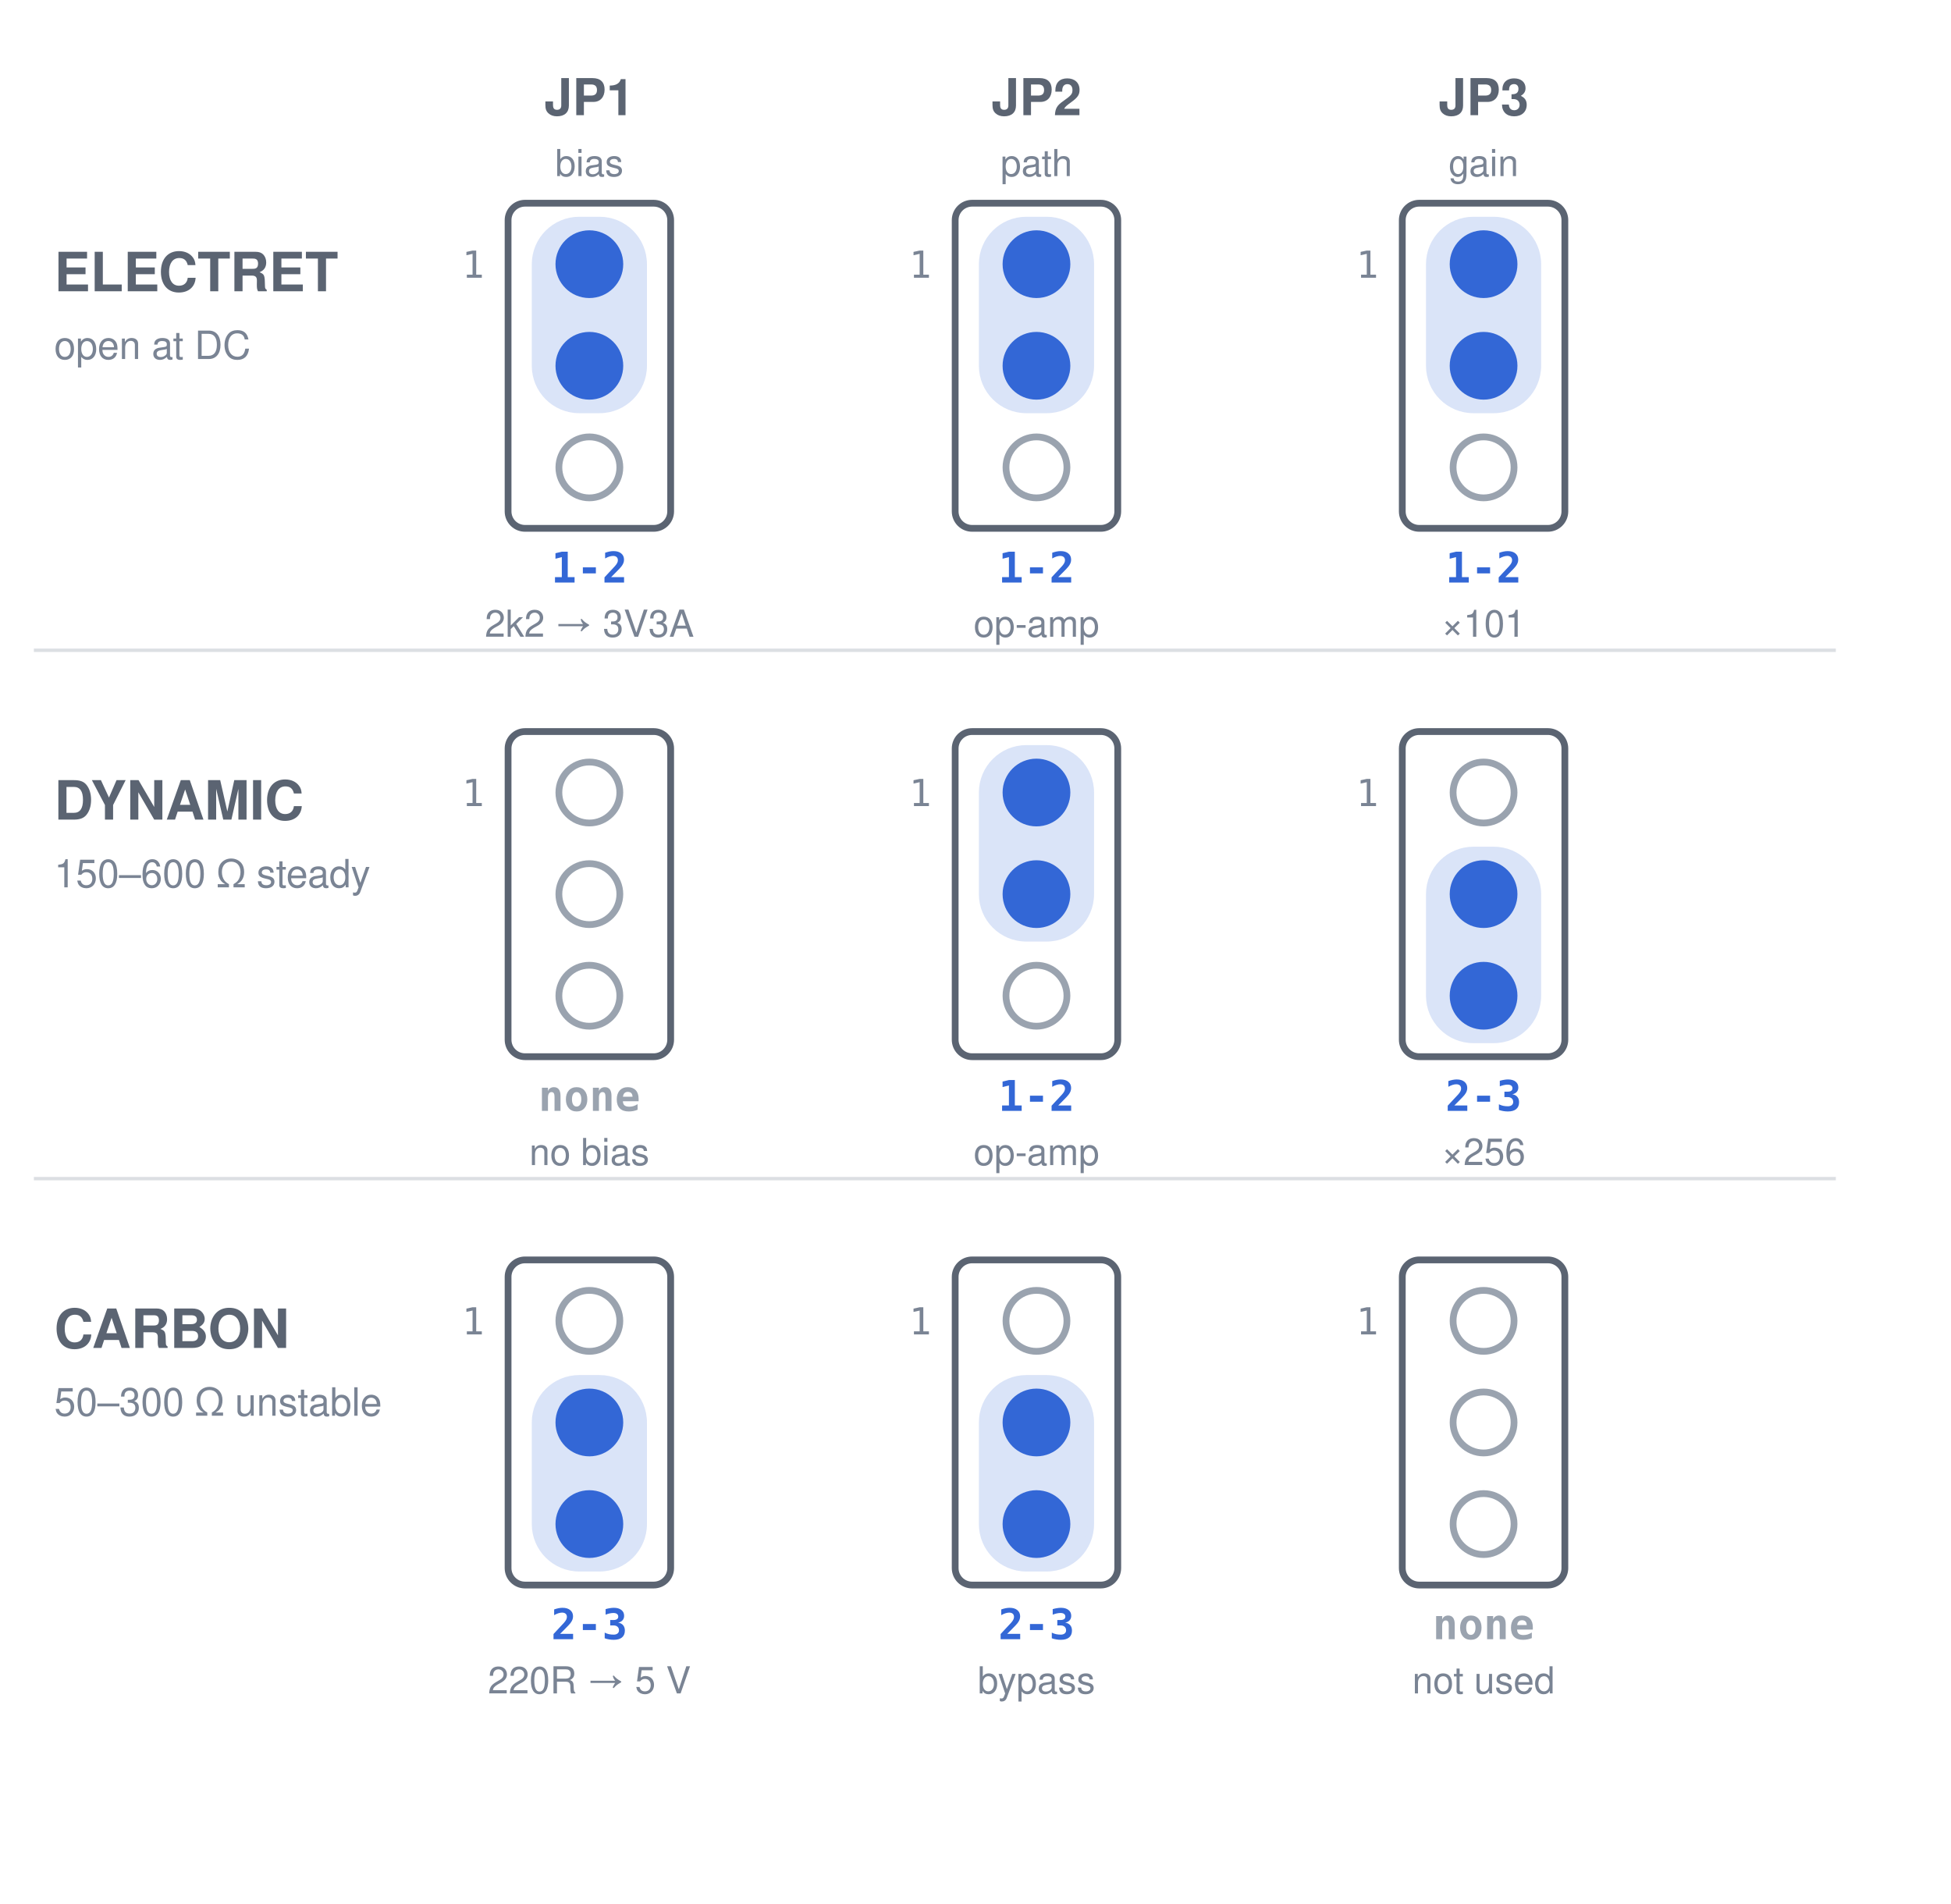
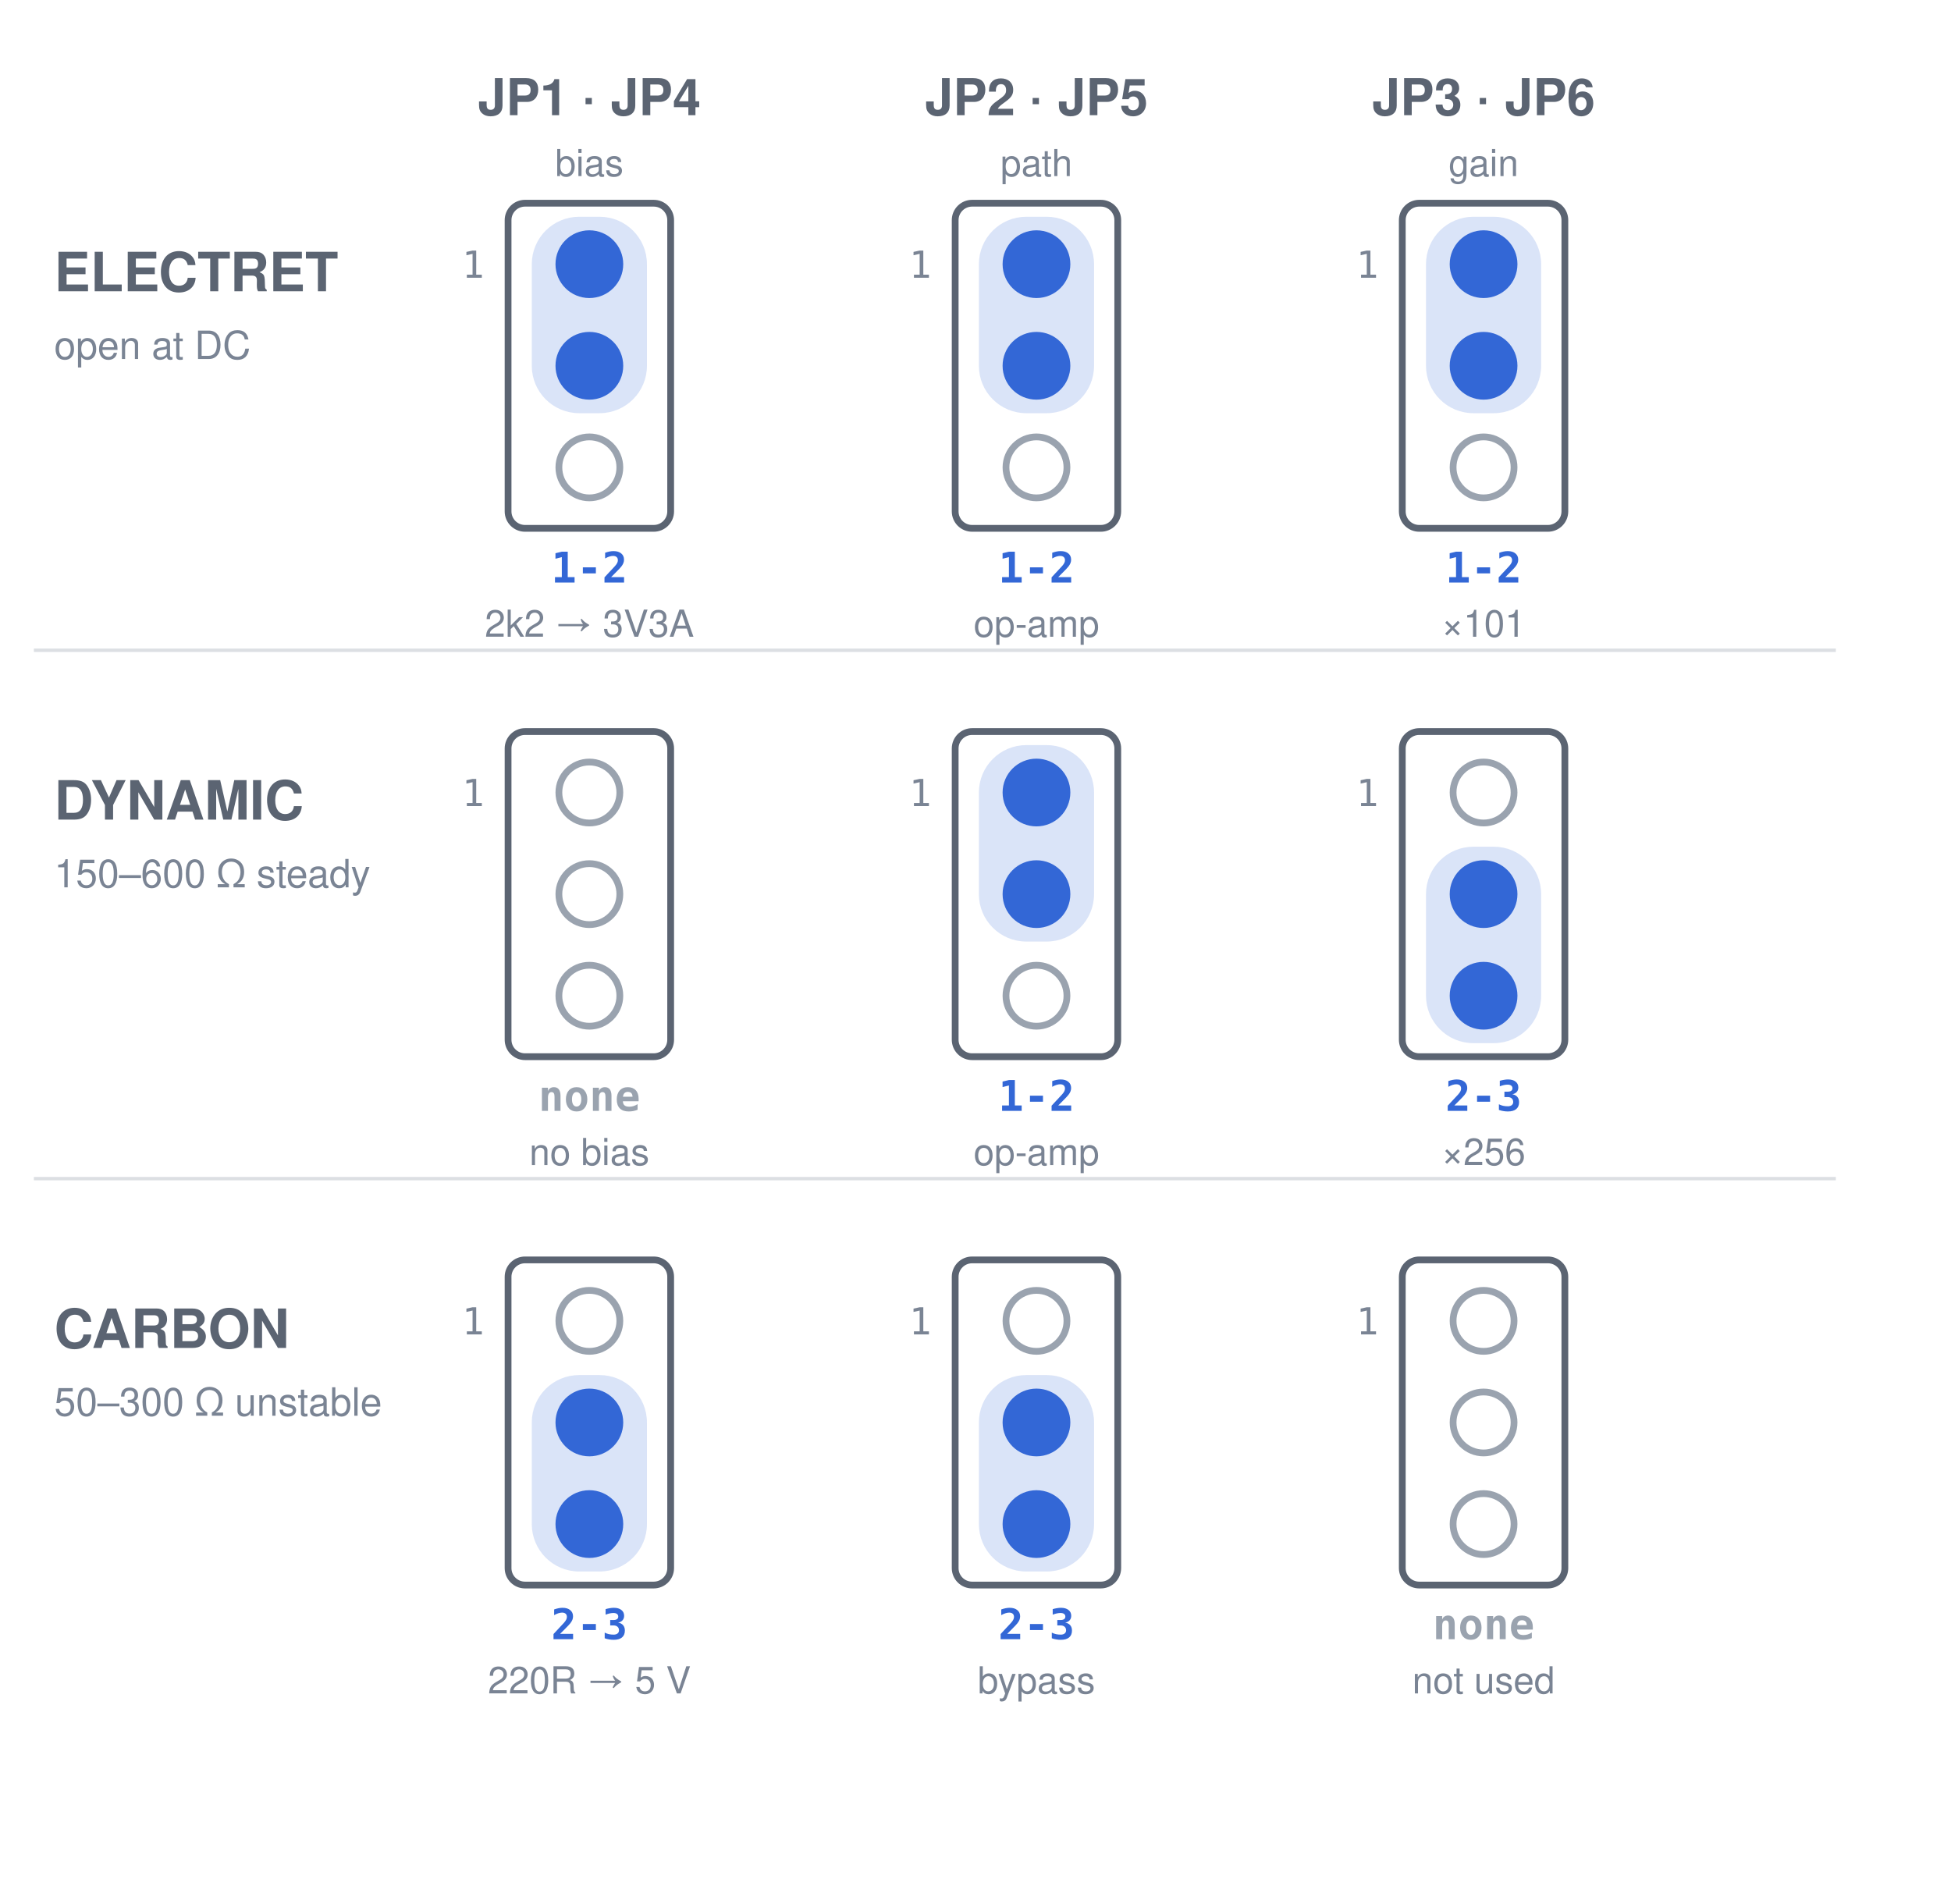
<svg xmlns="http://www.w3.org/2000/svg" width="576" height="562" viewBox="0 0 576 562" font-family="-apple-system,Segoe UI,Helvetica,Arial,sans-serif">
-   <text x="174" y="34" text-anchor="middle" font-size="15" font-weight="600" fill="#5b6472">JP1</text>
-   <text x="306" y="34" text-anchor="middle" font-size="15" font-weight="600" fill="#5b6472">JP2</text>
-   <text x="438" y="34" text-anchor="middle" font-size="15" font-weight="600" fill="#5b6472">JP3</text>
+   <text x="174" y="34" text-anchor="middle" font-size="15" font-weight="600" fill="#5b6472">JP1 · JP4</text>
  <text x="174" y="52" text-anchor="middle" font-size="11" fill="#7a8494">bias</text>
+   <text x="306" y="34" text-anchor="middle" font-size="15" font-weight="600" fill="#5b6472">JP2 · JP5</text>
  <text x="306" y="52" text-anchor="middle" font-size="11" fill="#7a8494">path</text>
+   <text x="438" y="34" text-anchor="middle" font-size="15" font-weight="600" fill="#5b6472">JP3 · JP6</text>
  <text x="438" y="52" text-anchor="middle" font-size="11" fill="#7a8494">gain</text>
  <text x="16" y="86" font-size="16" font-weight="600" fill="#5b6472">ELECTRET</text>
  <text x="16" y="106" font-size="11.5" fill="#7a8494">open at DC</text>
  <rect x="150" y="60" width="48" height="96" rx="5" fill="none" stroke="#5b6472" stroke-width="2" />
  <rect x="158" y="65" width="32" height="56" rx="13" fill="#3367d6" opacity="0.18" stroke="#3367d6" stroke-width="2" />
  <circle cx="174" cy="78" r="9" fill="#3367d6" stroke="#3367d6" stroke-width="2" />
  <text x="143" y="82" text-anchor="end" font-family="ui-monospace,Menlo,monospace" font-size="11" fill="#7a8494">1</text>
  <circle cx="174" cy="108" r="9" fill="#3367d6" stroke="#3367d6" stroke-width="2" />
  <circle cx="174" cy="138" r="9" fill="none" stroke="#9aa3af" stroke-width="2" />
  <text x="174" y="172" text-anchor="middle" font-size="12.5" font-weight="600" font-family="ui-monospace,Menlo,monospace" fill="#3367d6">1-2</text>
  <text x="174" y="188" text-anchor="middle" font-size="11" fill="#7a8494">2k2 → 3V3A</text>
  <rect x="282" y="60" width="48" height="96" rx="5" fill="none" stroke="#5b6472" stroke-width="2" />
  <rect x="290" y="65" width="32" height="56" rx="13" fill="#3367d6" opacity="0.18" stroke="#3367d6" stroke-width="2" />
  <circle cx="306" cy="78" r="9" fill="#3367d6" stroke="#3367d6" stroke-width="2" />
  <text x="275" y="82" text-anchor="end" font-family="ui-monospace,Menlo,monospace" font-size="11" fill="#7a8494">1</text>
  <circle cx="306" cy="108" r="9" fill="#3367d6" stroke="#3367d6" stroke-width="2" />
  <circle cx="306" cy="138" r="9" fill="none" stroke="#9aa3af" stroke-width="2" />
  <text x="306" y="172" text-anchor="middle" font-size="12.5" font-weight="600" font-family="ui-monospace,Menlo,monospace" fill="#3367d6">1-2</text>
  <text x="306" y="188" text-anchor="middle" font-size="11" fill="#7a8494">op-amp</text>
  <rect x="414" y="60" width="48" height="96" rx="5" fill="none" stroke="#5b6472" stroke-width="2" />
  <rect x="422" y="65" width="32" height="56" rx="13" fill="#3367d6" opacity="0.18" stroke="#3367d6" stroke-width="2" />
  <circle cx="438" cy="78" r="9" fill="#3367d6" stroke="#3367d6" stroke-width="2" />
  <text x="407" y="82" text-anchor="end" font-family="ui-monospace,Menlo,monospace" font-size="11" fill="#7a8494">1</text>
  <circle cx="438" cy="108" r="9" fill="#3367d6" stroke="#3367d6" stroke-width="2" />
  <circle cx="438" cy="138" r="9" fill="none" stroke="#9aa3af" stroke-width="2" />
  <text x="438" y="172" text-anchor="middle" font-size="12.5" font-weight="600" font-family="ui-monospace,Menlo,monospace" fill="#3367d6">1-2</text>
  <text x="438" y="188" text-anchor="middle" font-size="11" fill="#7a8494">×101</text>
  <text x="16" y="242" font-size="16" font-weight="600" fill="#5b6472">DYNAMIC</text>
  <text x="16" y="262" font-size="11.5" fill="#7a8494">150–600 Ω steady</text>
  <line x1="10" y1="192" x2="542" y2="192" stroke="#9aa3af" stroke-width="1" opacity="0.35" />
  <rect x="150" y="216" width="48" height="96" rx="5" fill="none" stroke="#5b6472" stroke-width="2" />
  <circle cx="174" cy="234" r="9" fill="none" stroke="#9aa3af" stroke-width="2" />
  <text x="143" y="238" text-anchor="end" font-family="ui-monospace,Menlo,monospace" font-size="11" fill="#7a8494">1</text>
  <circle cx="174" cy="264" r="9" fill="none" stroke="#9aa3af" stroke-width="2" />
  <circle cx="174" cy="294" r="9" fill="none" stroke="#9aa3af" stroke-width="2" />
  <text x="174" y="328" text-anchor="middle" font-size="12.5" font-weight="600" font-family="ui-monospace,Menlo,monospace" fill="#9aa3af">none</text>
  <text x="174" y="344" text-anchor="middle" font-size="11" fill="#7a8494">no bias</text>
  <rect x="282" y="216" width="48" height="96" rx="5" fill="none" stroke="#5b6472" stroke-width="2" />
  <rect x="290" y="221" width="32" height="56" rx="13" fill="#3367d6" opacity="0.18" stroke="#3367d6" stroke-width="2" />
  <circle cx="306" cy="234" r="9" fill="#3367d6" stroke="#3367d6" stroke-width="2" />
  <text x="275" y="238" text-anchor="end" font-family="ui-monospace,Menlo,monospace" font-size="11" fill="#7a8494">1</text>
  <circle cx="306" cy="264" r="9" fill="#3367d6" stroke="#3367d6" stroke-width="2" />
  <circle cx="306" cy="294" r="9" fill="none" stroke="#9aa3af" stroke-width="2" />
  <text x="306" y="328" text-anchor="middle" font-size="12.5" font-weight="600" font-family="ui-monospace,Menlo,monospace" fill="#3367d6">1-2</text>
  <text x="306" y="344" text-anchor="middle" font-size="11" fill="#7a8494">op-amp</text>
  <rect x="414" y="216" width="48" height="96" rx="5" fill="none" stroke="#5b6472" stroke-width="2" />
  <rect x="422" y="251" width="32" height="56" rx="13" fill="#3367d6" opacity="0.18" stroke="#3367d6" stroke-width="2" />
  <circle cx="438" cy="234" r="9" fill="none" stroke="#9aa3af" stroke-width="2" />
  <text x="407" y="238" text-anchor="end" font-family="ui-monospace,Menlo,monospace" font-size="11" fill="#7a8494">1</text>
  <circle cx="438" cy="264" r="9" fill="#3367d6" stroke="#3367d6" stroke-width="2" />
  <circle cx="438" cy="294" r="9" fill="#3367d6" stroke="#3367d6" stroke-width="2" />
  <text x="438" y="328" text-anchor="middle" font-size="12.5" font-weight="600" font-family="ui-monospace,Menlo,monospace" fill="#3367d6">2-3</text>
  <text x="438" y="344" text-anchor="middle" font-size="11" fill="#7a8494">×256</text>
  <text x="16" y="398" font-size="16" font-weight="600" fill="#5b6472">CARBON</text>
  <text x="16" y="418" font-size="11.5" fill="#7a8494">50–300 Ω unstable</text>
  <line x1="10" y1="348" x2="542" y2="348" stroke="#9aa3af" stroke-width="1" opacity="0.35" />
  <rect x="150" y="372" width="48" height="96" rx="5" fill="none" stroke="#5b6472" stroke-width="2" />
  <rect x="158" y="407" width="32" height="56" rx="13" fill="#3367d6" opacity="0.18" stroke="#3367d6" stroke-width="2" />
  <circle cx="174" cy="390" r="9" fill="none" stroke="#9aa3af" stroke-width="2" />
  <text x="143" y="394" text-anchor="end" font-family="ui-monospace,Menlo,monospace" font-size="11" fill="#7a8494">1</text>
  <circle cx="174" cy="420" r="9" fill="#3367d6" stroke="#3367d6" stroke-width="2" />
  <circle cx="174" cy="450" r="9" fill="#3367d6" stroke="#3367d6" stroke-width="2" />
  <text x="174" y="484" text-anchor="middle" font-size="12.5" font-weight="600" font-family="ui-monospace,Menlo,monospace" fill="#3367d6">2-3</text>
  <text x="174" y="500" text-anchor="middle" font-size="11" fill="#7a8494">220R → 5 V</text>
  <rect x="282" y="372" width="48" height="96" rx="5" fill="none" stroke="#5b6472" stroke-width="2" />
  <rect x="290" y="407" width="32" height="56" rx="13" fill="#3367d6" opacity="0.18" stroke="#3367d6" stroke-width="2" />
  <circle cx="306" cy="390" r="9" fill="none" stroke="#9aa3af" stroke-width="2" />
  <text x="275" y="394" text-anchor="end" font-family="ui-monospace,Menlo,monospace" font-size="11" fill="#7a8494">1</text>
  <circle cx="306" cy="420" r="9" fill="#3367d6" stroke="#3367d6" stroke-width="2" />
  <circle cx="306" cy="450" r="9" fill="#3367d6" stroke="#3367d6" stroke-width="2" />
  <text x="306" y="484" text-anchor="middle" font-size="12.5" font-weight="600" font-family="ui-monospace,Menlo,monospace" fill="#3367d6">2-3</text>
  <text x="306" y="500" text-anchor="middle" font-size="11" fill="#7a8494">bypass</text>
  <rect x="414" y="372" width="48" height="96" rx="5" fill="none" stroke="#5b6472" stroke-width="2" />
  <circle cx="438" cy="390" r="9" fill="none" stroke="#9aa3af" stroke-width="2" />
  <text x="407" y="394" text-anchor="end" font-family="ui-monospace,Menlo,monospace" font-size="11" fill="#7a8494">1</text>
  <circle cx="438" cy="420" r="9" fill="none" stroke="#9aa3af" stroke-width="2" />
  <circle cx="438" cy="450" r="9" fill="none" stroke="#9aa3af" stroke-width="2" />
  <text x="438" y="484" text-anchor="middle" font-size="12.5" font-weight="600" font-family="ui-monospace,Menlo,monospace" fill="#9aa3af">none</text>
  <text x="438" y="500" text-anchor="middle" font-size="11" fill="#7a8494">not used</text>
</svg>
